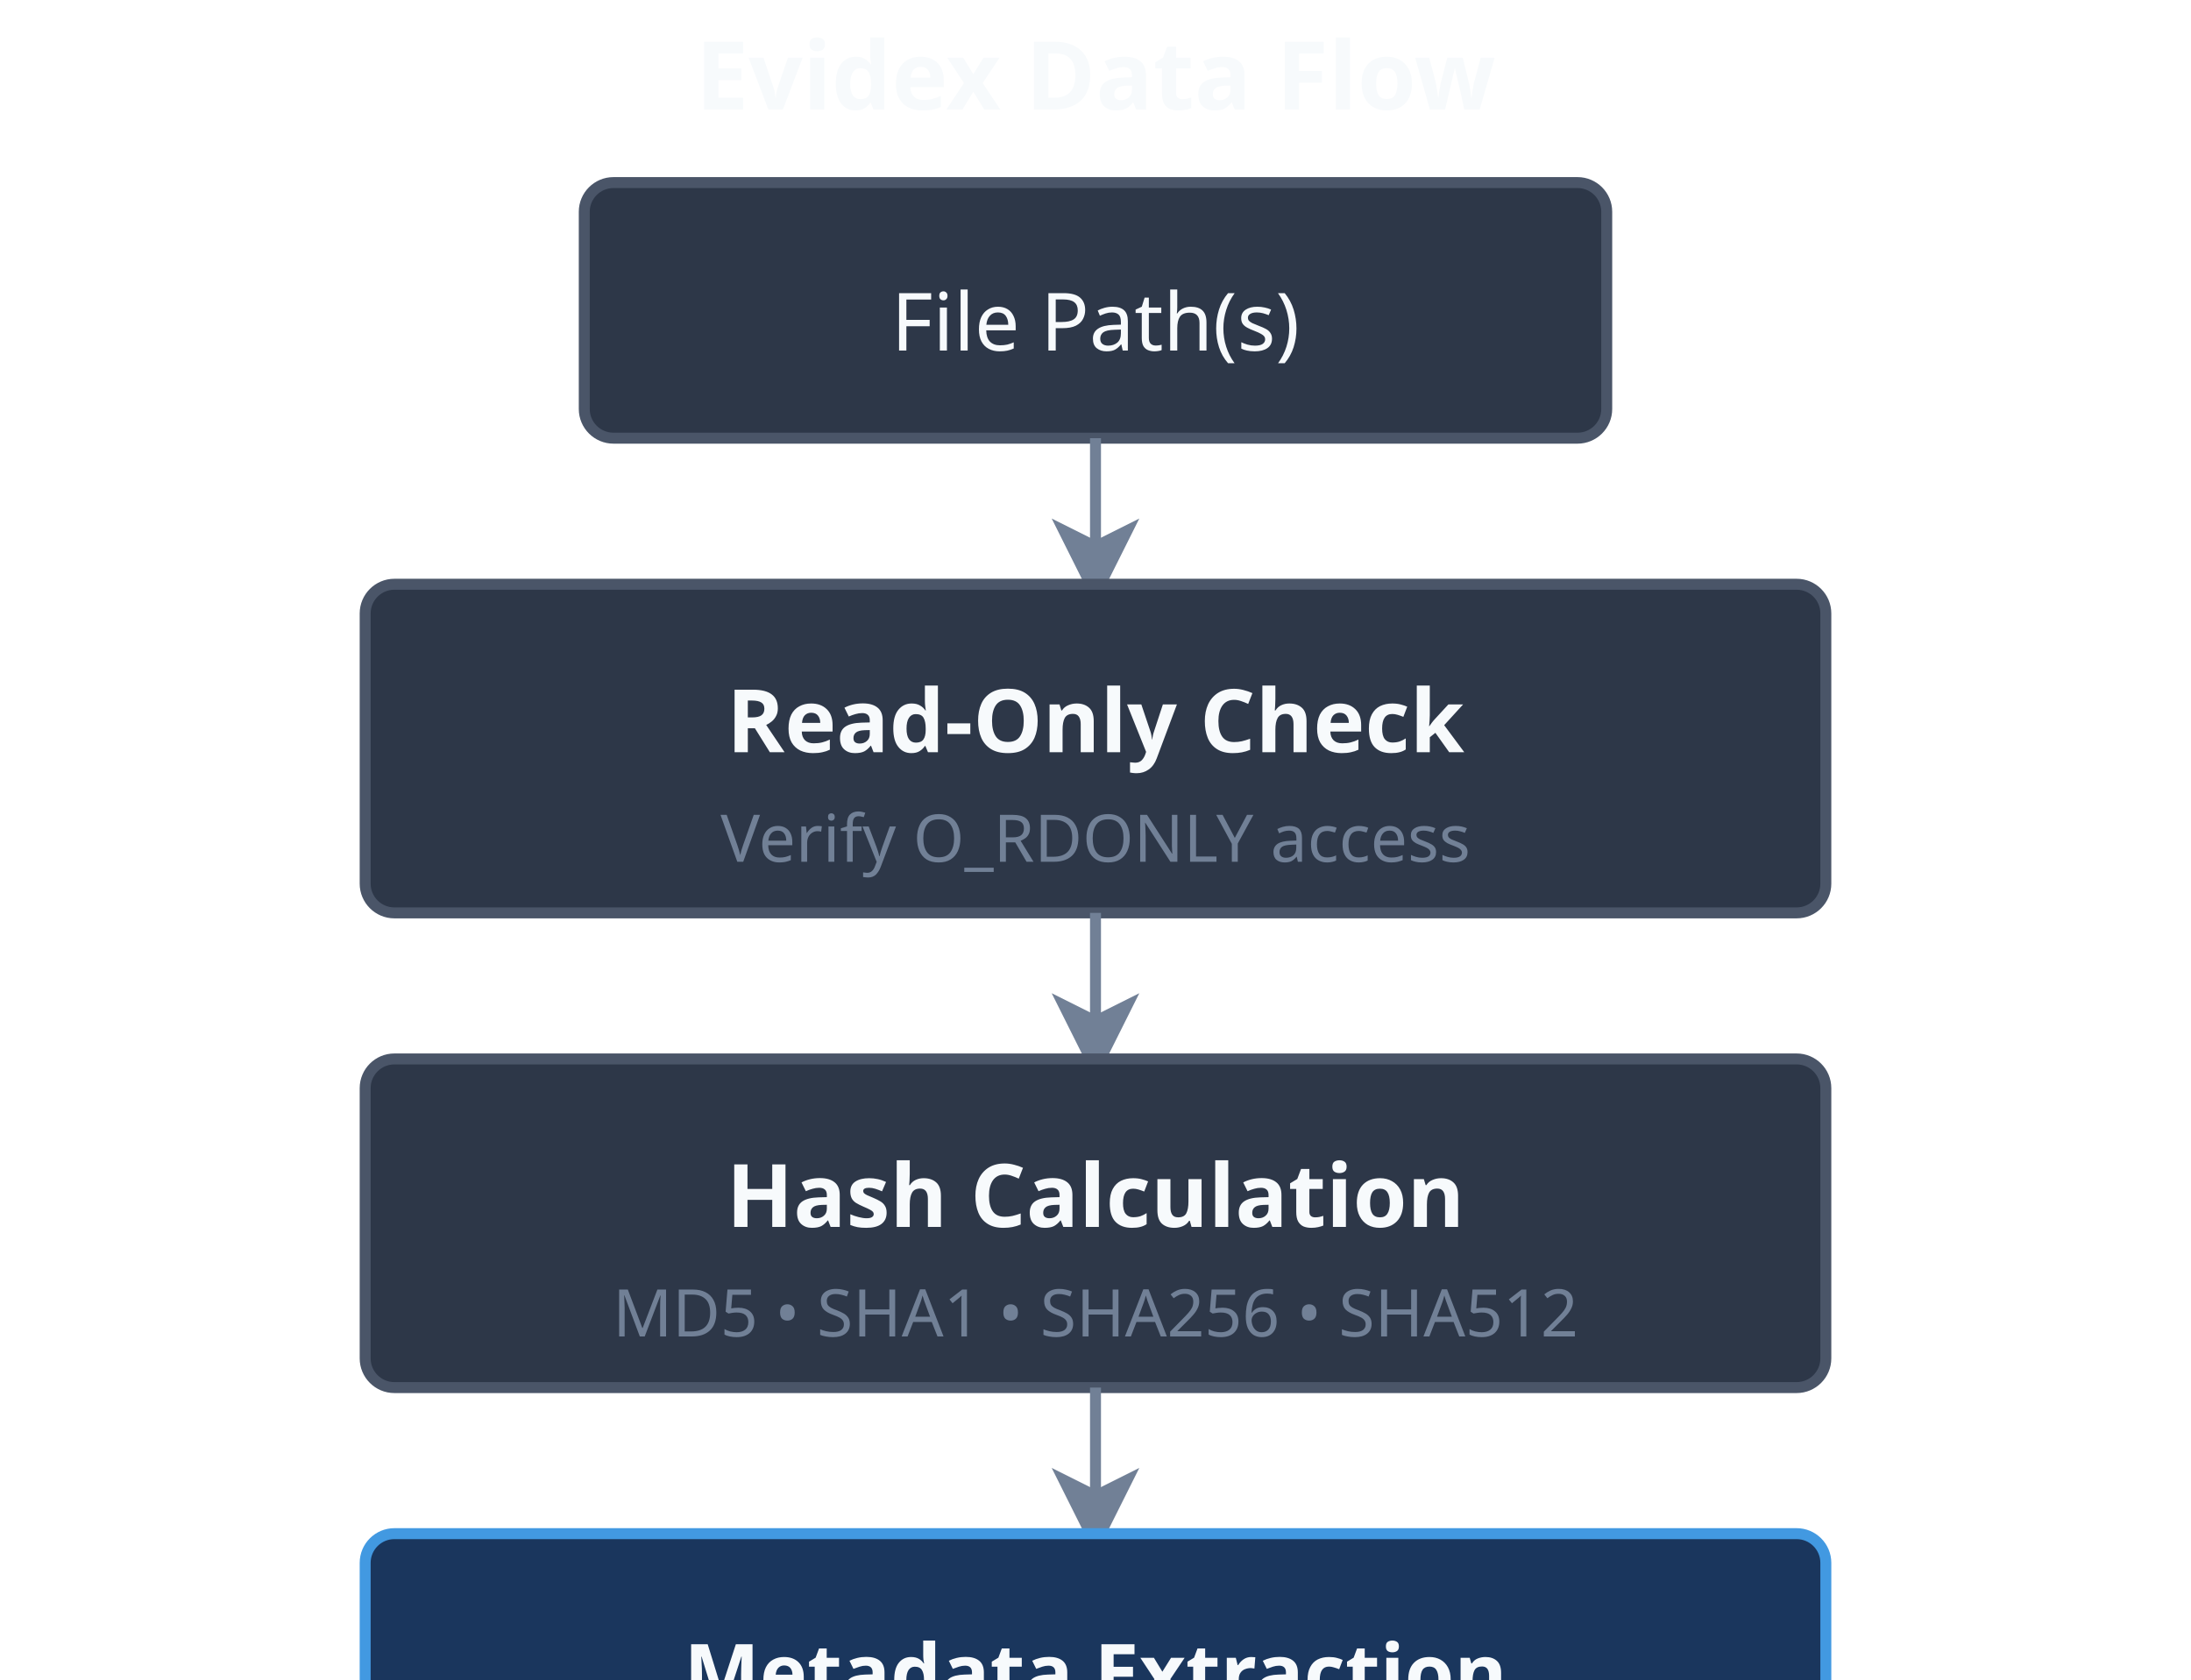
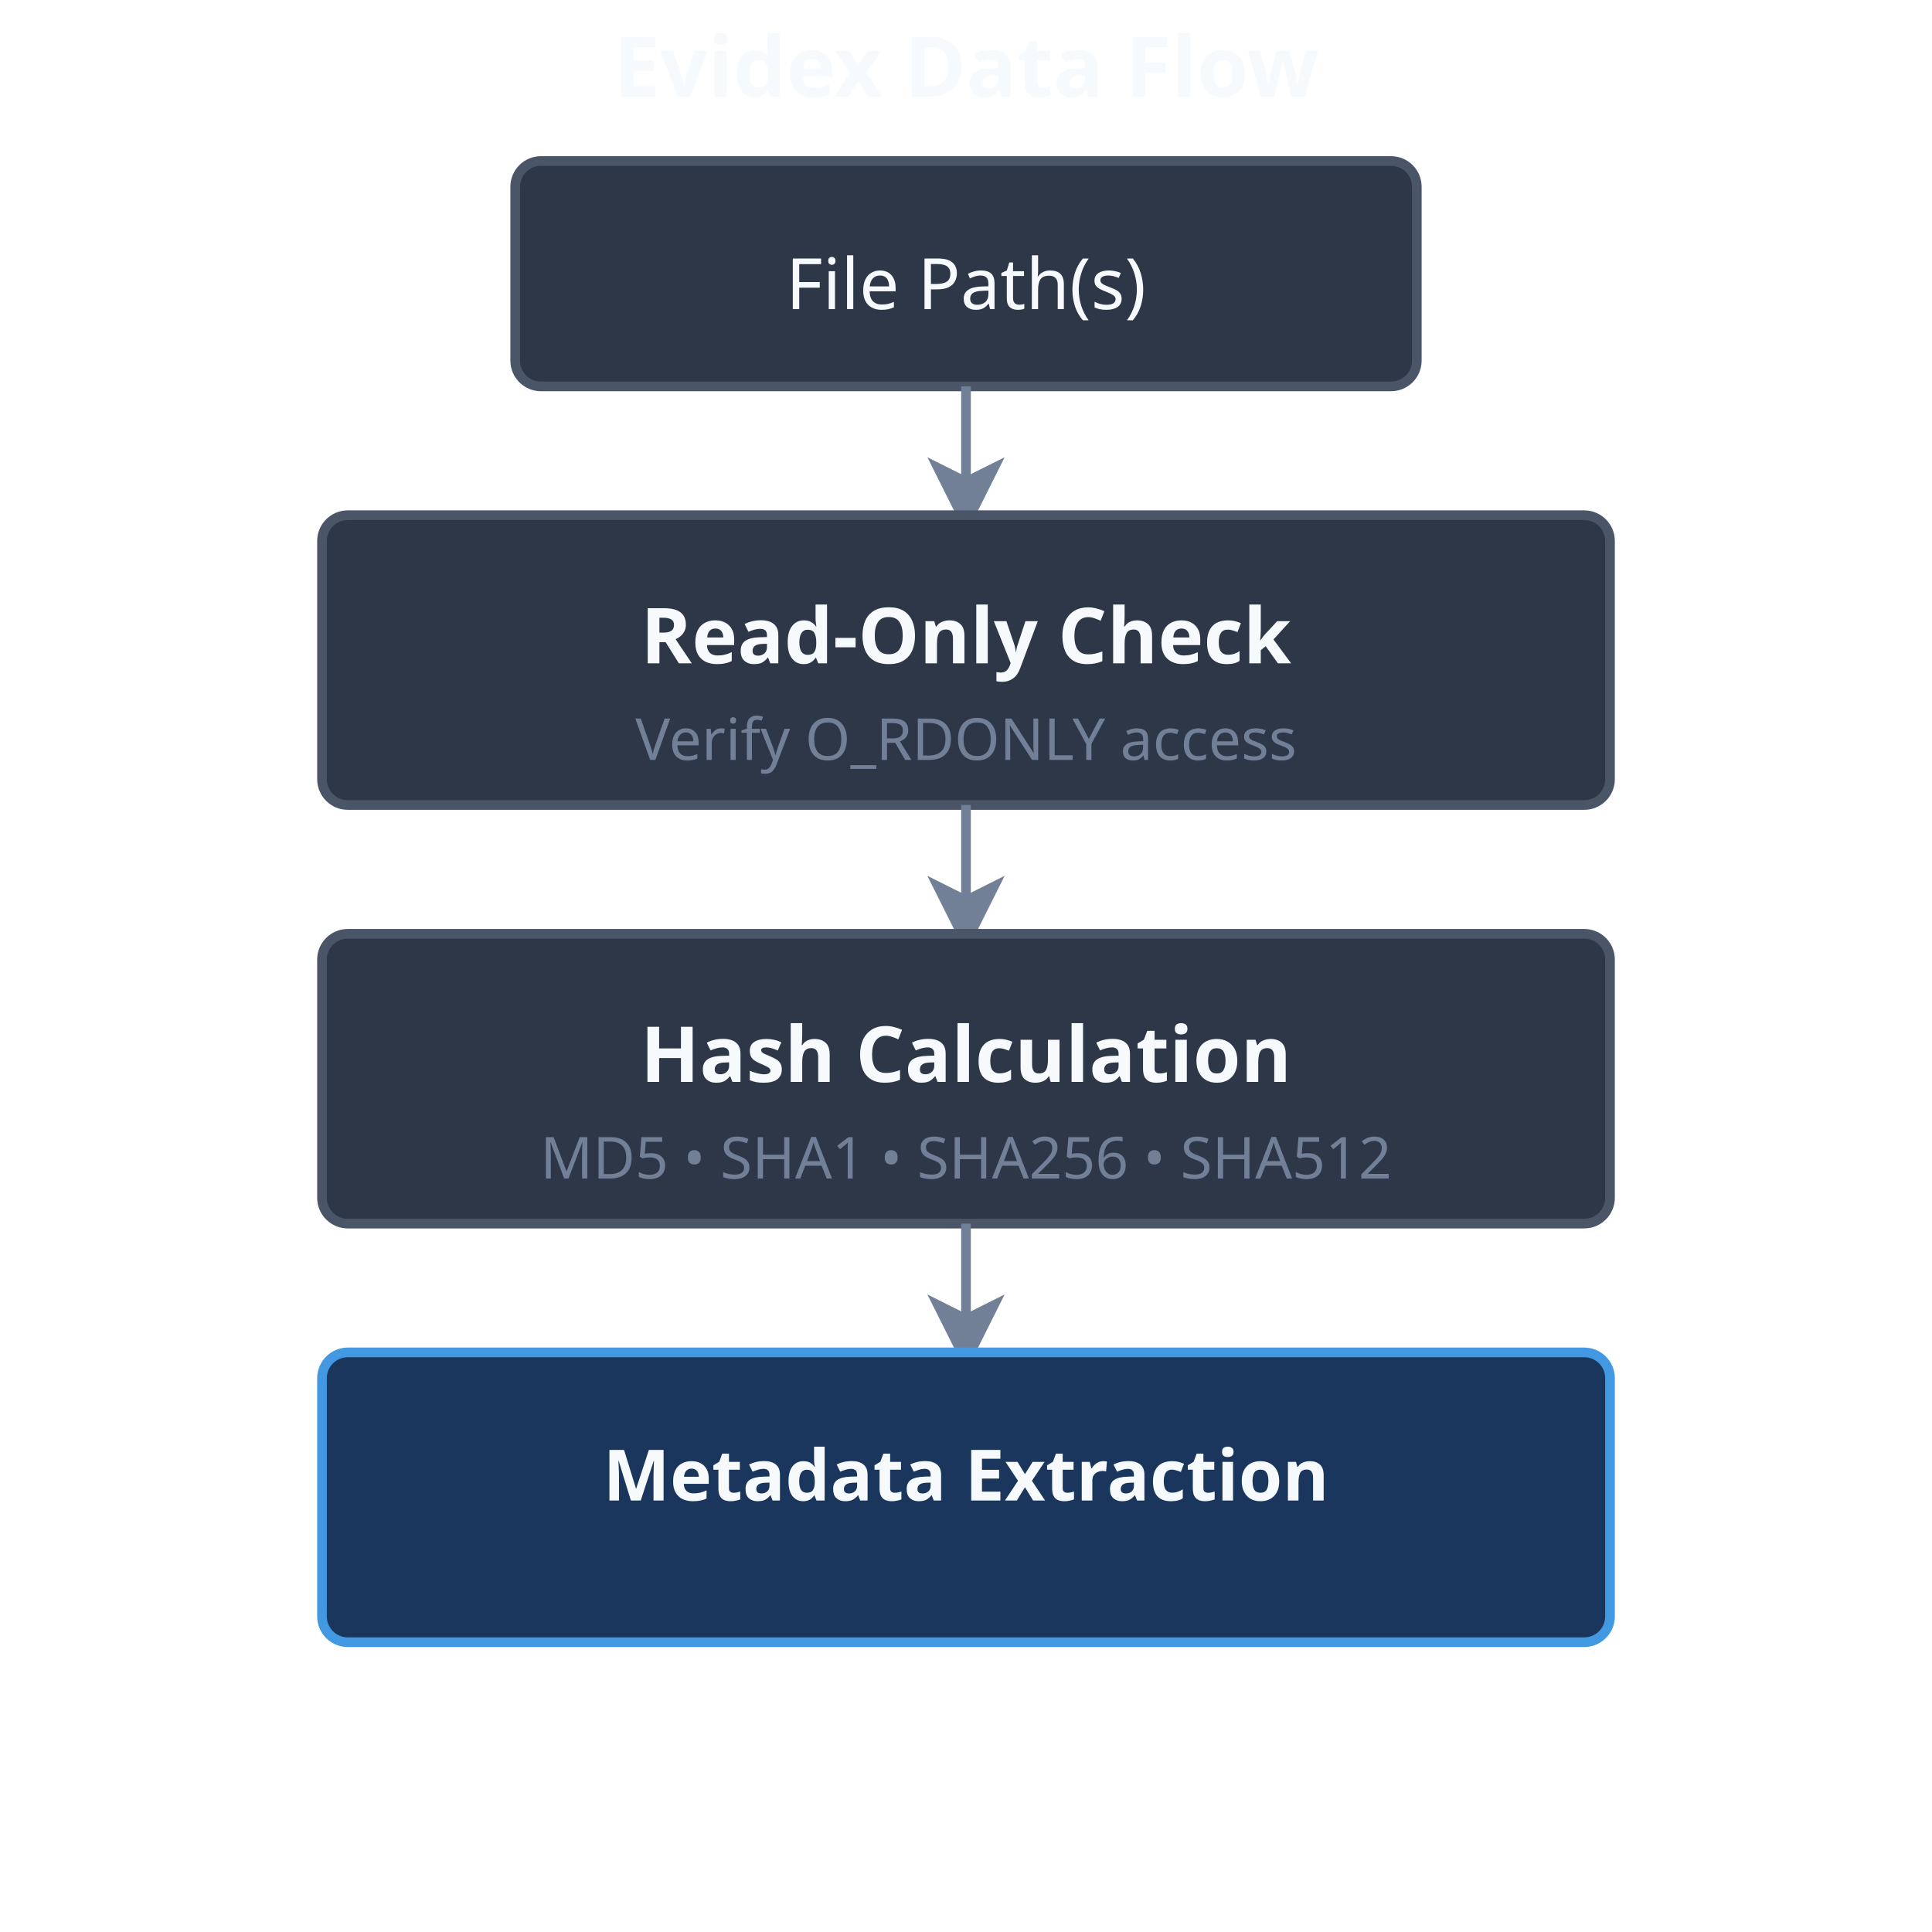
- <svg xmlns="http://www.w3.org/2000/svg" viewBox="0 0 300 230" width="300" height="230">
+ <svg xmlns="http://www.w3.org/2000/svg" viewBox="0 0 300 300" width="300" height="300">
  <text x="150" y="15" font-family="system-ui,sans-serif" font-size="13" font-weight="600" fill="#f7fafc" text-anchor="middle">Evidex Data Flow</text>
  <rect x="80" y="25" width="140" height="35" rx="4" fill="#2d3748" stroke="#4a5568" stroke-width="1.5" />
  <text x="150" y="48" font-family="system-ui,sans-serif" font-size="11" fill="#f7fafc" text-anchor="middle">File Path(s)</text>
  <line x1="150" y1="60" x2="150" y2="80" stroke="#718096" stroke-width="1.5" marker-end="url(#a1)" />
  <rect x="50" y="80" width="200" height="45" rx="4" fill="#2d3748" stroke="#4a5568" stroke-width="1.5" />
  <text x="150" y="103" font-family="system-ui,sans-serif" font-size="12" font-weight="600" fill="#f7fafc" text-anchor="middle">Read-Only Check</text>
  <text x="150" y="118" font-family="system-ui,sans-serif" font-size="9" fill="#718096" text-anchor="middle">Verify O_RDONLY access</text>
  <line x1="150" y1="125" x2="150" y2="145" stroke="#718096" stroke-width="1.5" marker-end="url(#a1)" />
  <rect x="50" y="145" width="200" height="45" rx="4" fill="#2d3748" stroke="#4a5568" stroke-width="1.5" />
  <text x="150" y="168" font-family="system-ui,sans-serif" font-size="12" font-weight="600" fill="#f7fafc" text-anchor="middle">Hash Calculation</text>
  <text x="150" y="183" font-family="system-ui,sans-serif" font-size="9" fill="#718096" text-anchor="middle">MD5 • SHA1 • SHA256 • SHA512</text>
  <line x1="150" y1="190" x2="150" y2="210" stroke="#718096" stroke-width="1.5" marker-end="url(#a1)" />
  <rect x="50" y="210" width="200" height="45" rx="4" fill="#1a365d" stroke="#4299e1" stroke-width="1.5" />
  <text x="150" y="233" font-family="system-ui,sans-serif" font-size="11" font-weight="600" fill="#f7fafc" text-anchor="middle">Metadata Extraction</text>
  <defs>
    <marker id="a1" markerWidth="8" markerHeight="8" refX="6" refY="4" orient="auto">
      <path d="M0,0 L8,4 L0,8 L2,4 Z" fill="#718096" />
    </marker>
  </defs>
</svg>
